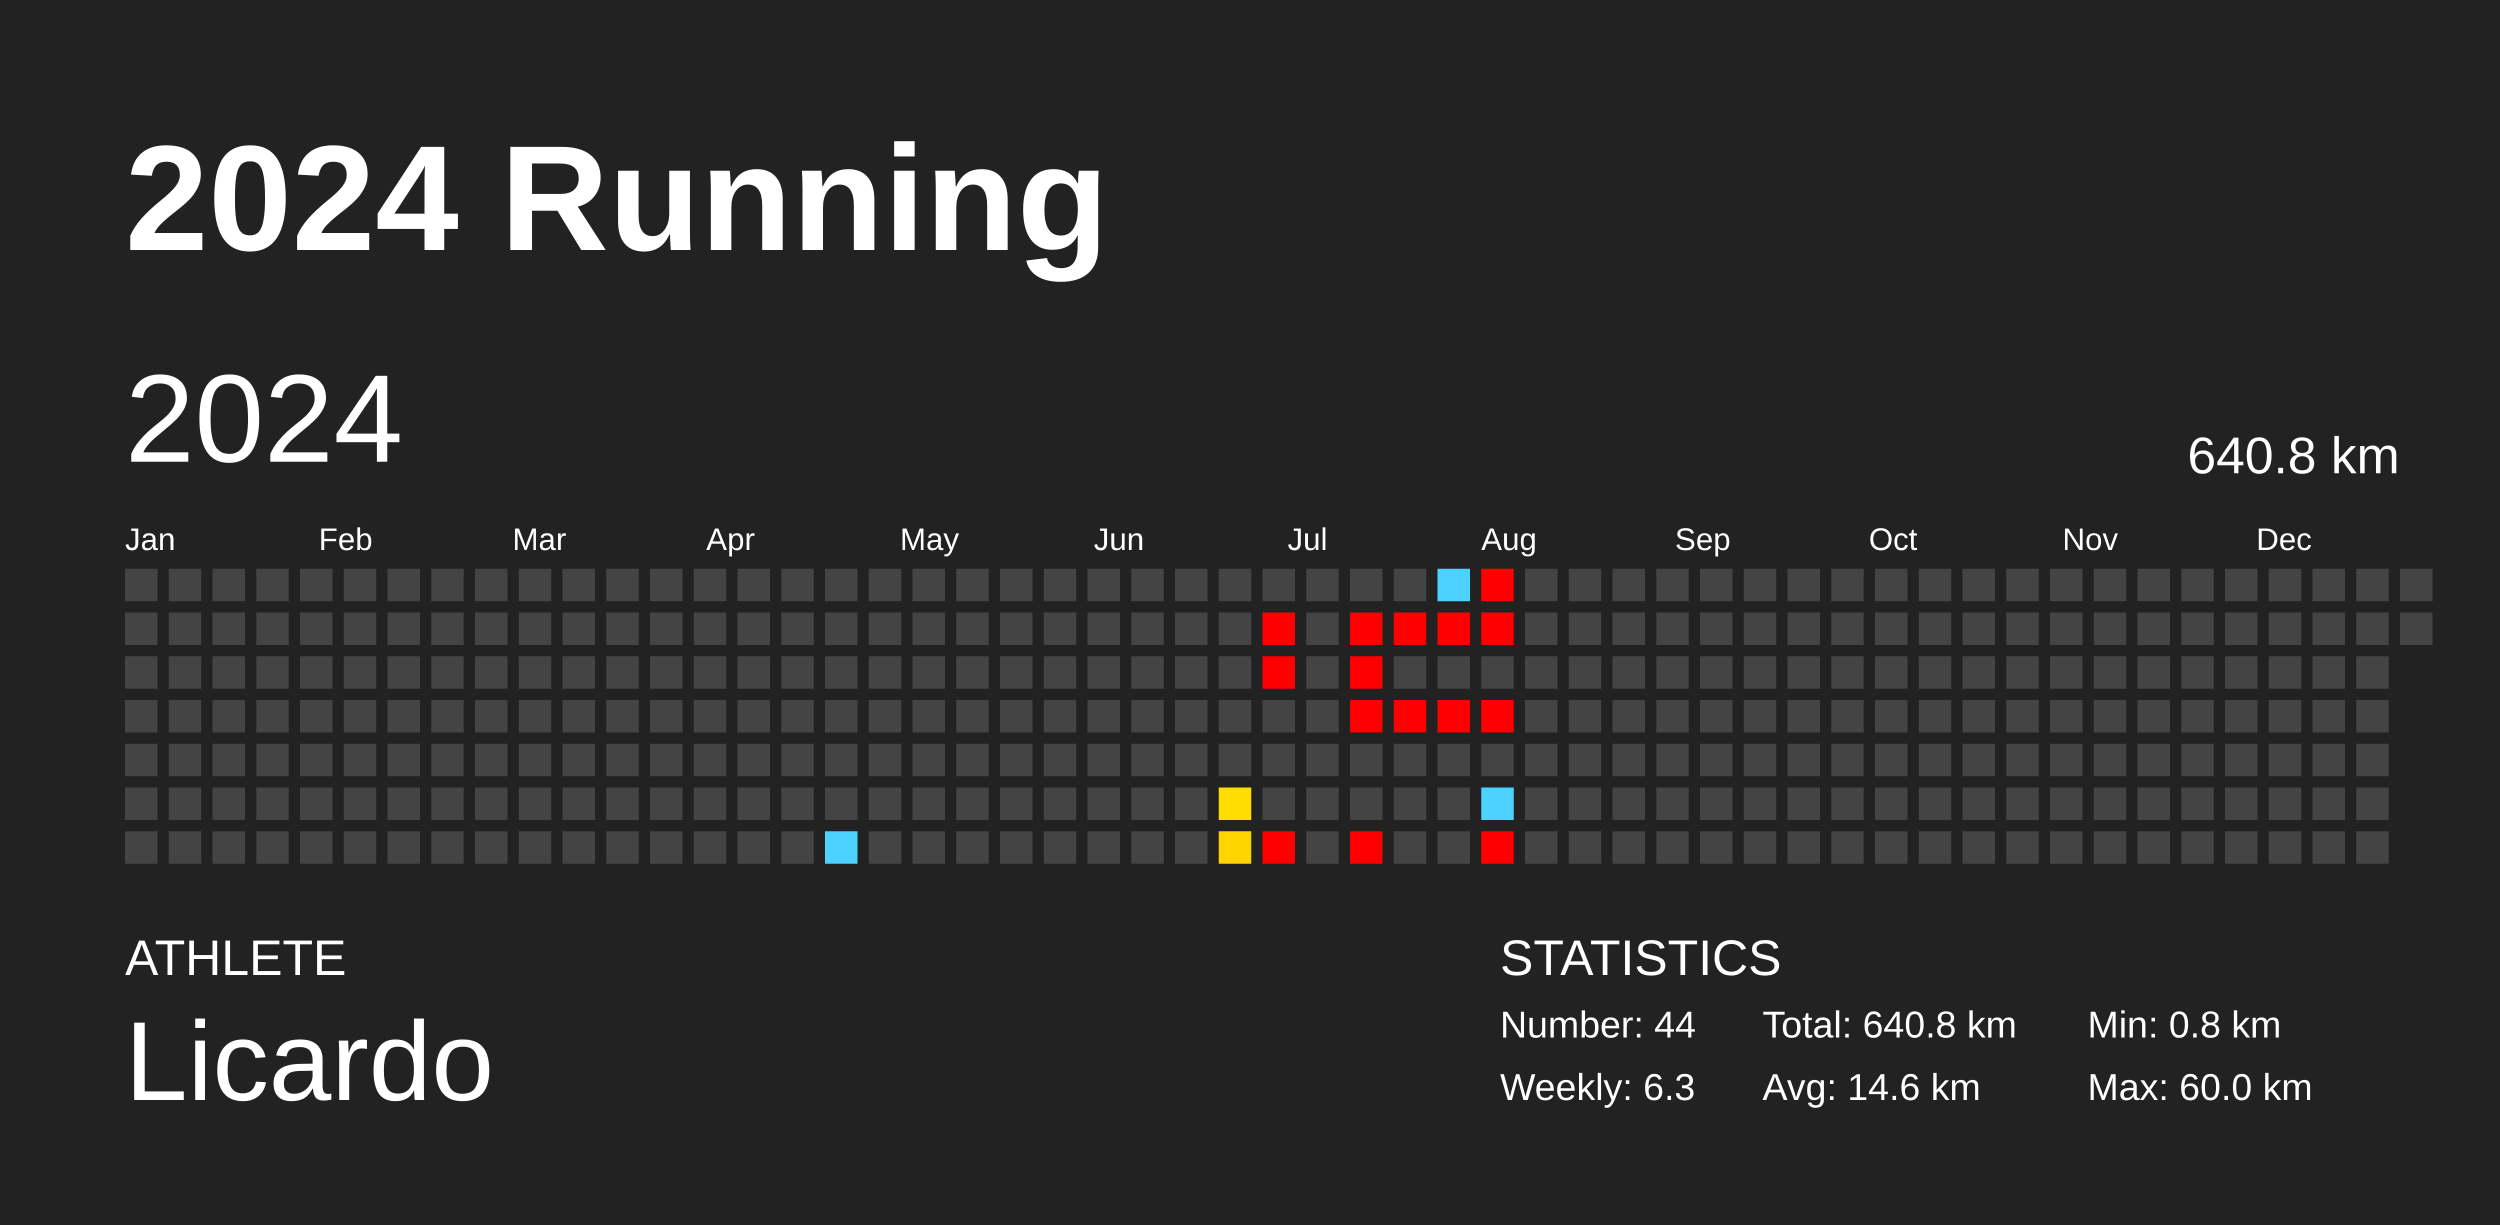
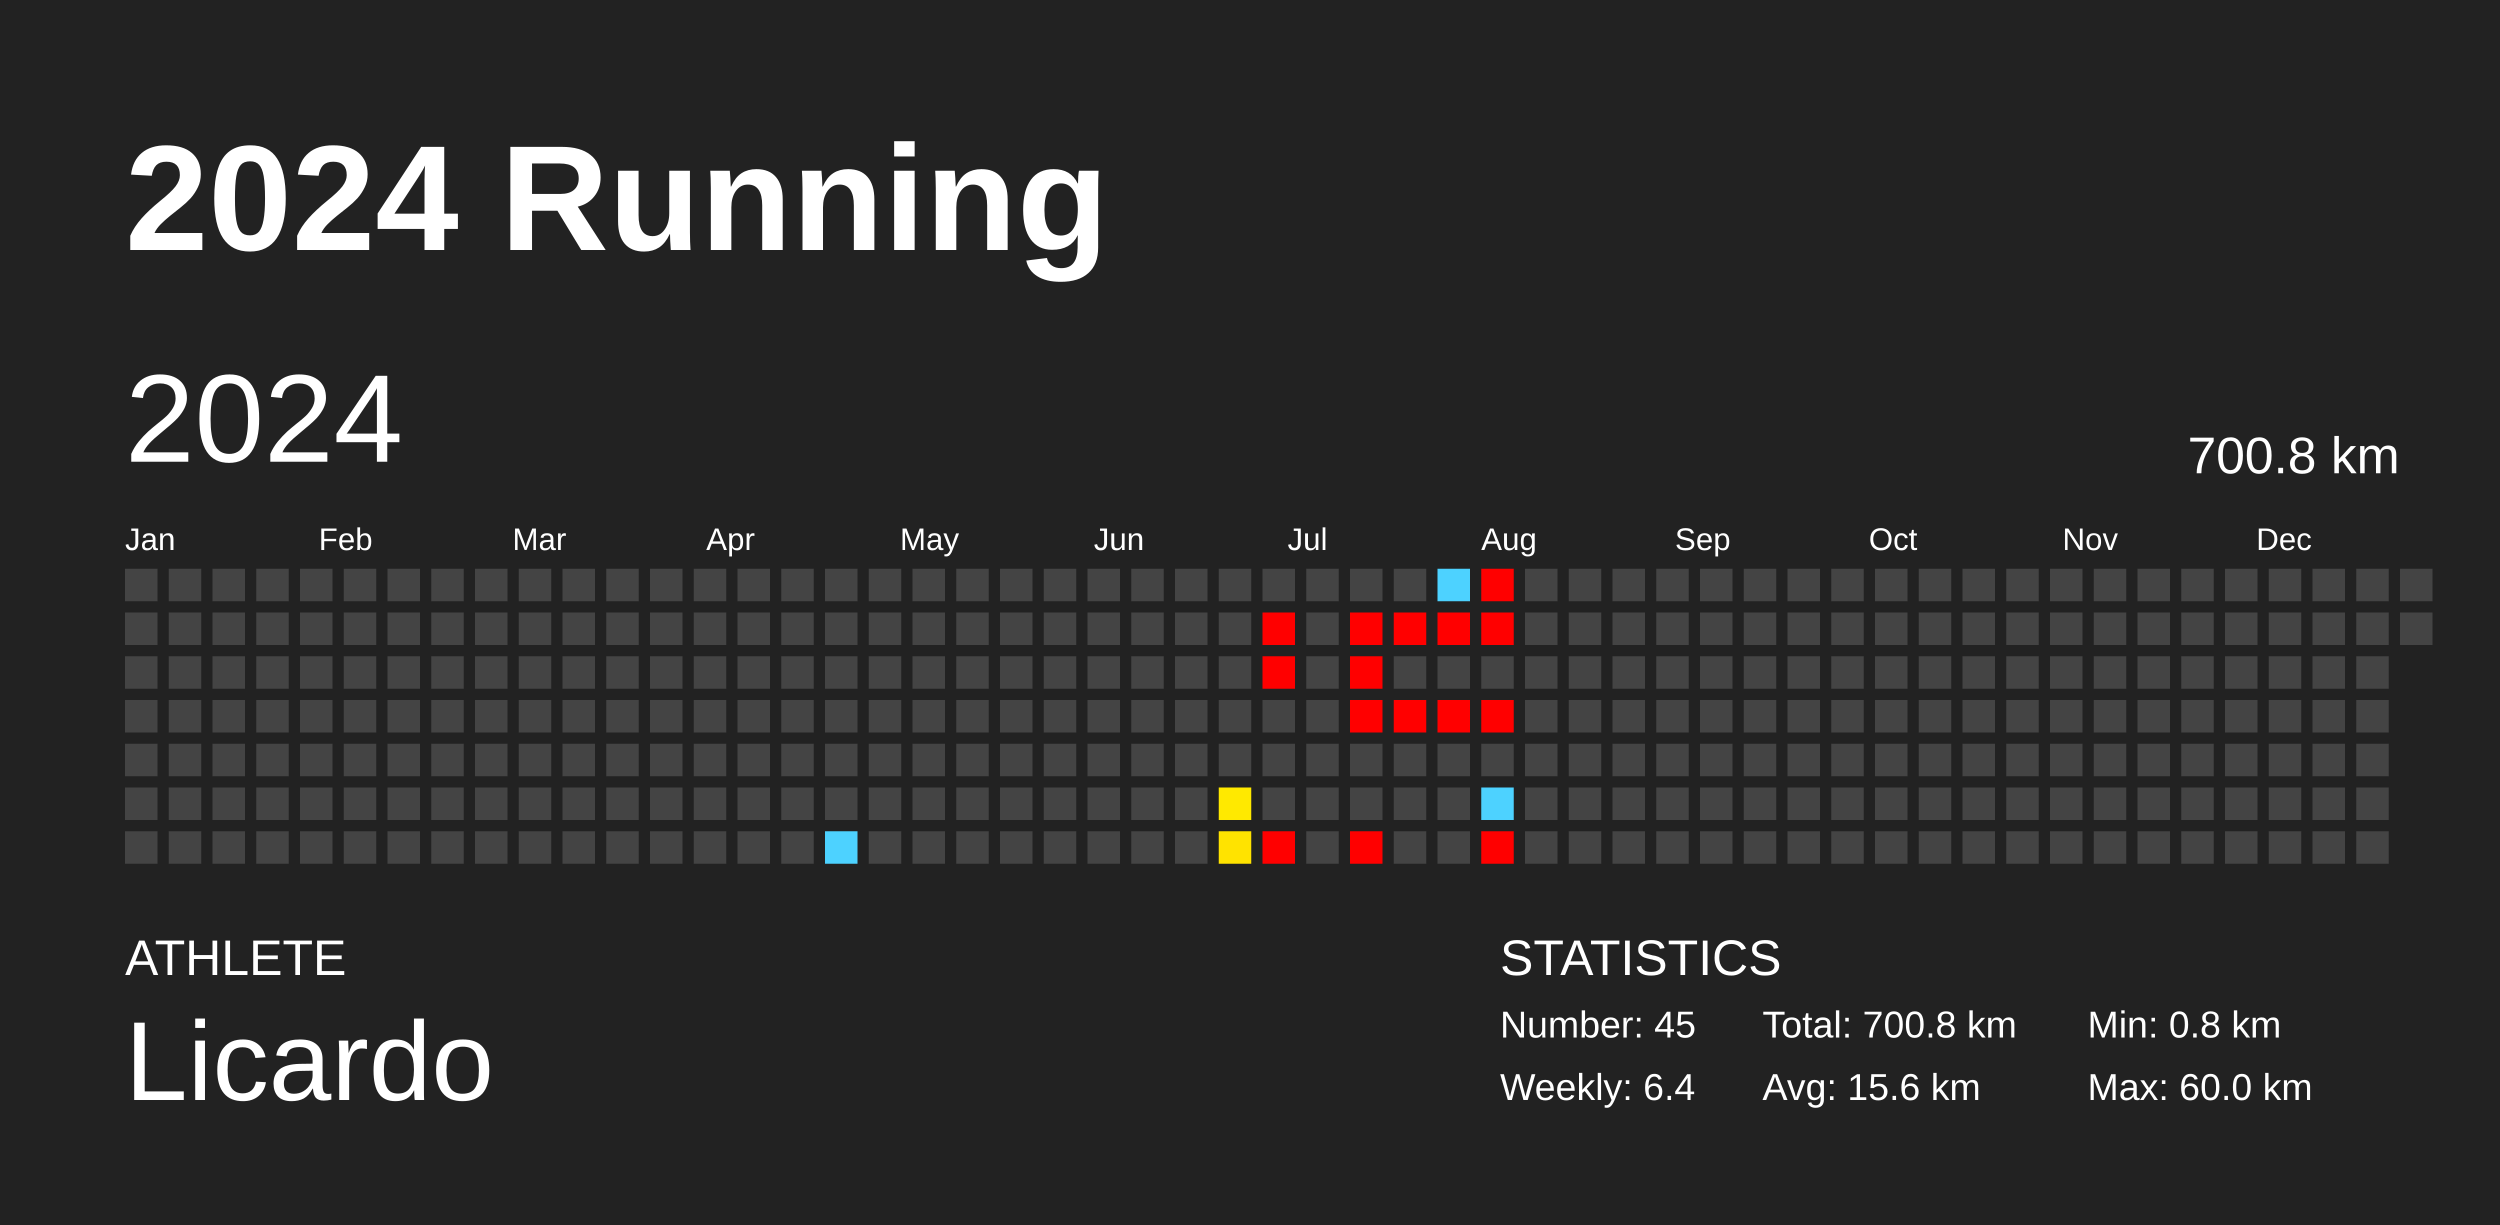
<svg xmlns="http://www.w3.org/2000/svg" baseProfile="full" height="98mm" version="1.1" viewBox="0,0,200,98" width="200mm">
  <defs />
  <rect fill="#222222" height="98" width="200" x="0" y="0" />
  <text fill="#FFFFFF" style="font-size:12px; font-family:Arial; font-weight:bold;" x="10" y="20">2024 Running</text>
  <text fill="#FFFFFF" style="font-size:4px; font-family:Arial" x="10" y="78">ATHLETE</text>
  <text fill="#FFFFFF" style="font-size:9px; font-family:Arial" x="10" y="88">Licardo</text>
  <text fill="#FFFFFF" style="font-size:4px; font-family:Arial" x="120" y="78">STATISTICS</text>
-   <text fill="#FFFFFF" style="font-size:3px; font-family:Arial" x="120" y="83">Number: 44</text>
-   <text fill="#FFFFFF" style="font-size:3px; font-family:Arial" x="120" y="88">Weekly: 6.3</text>
-   <text fill="#FFFFFF" style="font-size:3px; font-family:Arial" x="141" y="83">Total: 640.8 km</text>
-   <text fill="#FFFFFF" style="font-size:3px; font-family:Arial" x="141" y="88">Avg: 14.6 km</text>
+   <text fill="#FFFFFF" style="font-size:3px; font-family:Arial" x="120" y="83">Number: 45</text>
+   <text fill="#FFFFFF" style="font-size:3px; font-family:Arial" x="120" y="88">Weekly: 6.4</text>
+   <text fill="#FFFFFF" style="font-size:3px; font-family:Arial" x="141" y="83">Total: 700.8 km</text>
+   <text fill="#FFFFFF" style="font-size:3px; font-family:Arial" x="141" y="88">Avg: 15.6 km</text>
  <text fill="#FFFFFF" style="font-size:3px; font-family:Arial" x="167" y="83">Min: 0.8 km</text>
  <text fill="#FFFFFF" style="font-size:3px; font-family:Arial" x="167" y="88">Max: 60.0 km</text>
  <text dominant-baseline="hanging" fill="#FFFFFF" style="font-size:10.0px; font-family:Arial;" x="10" y="30">2024</text>
-   <text dominant-baseline="hanging" fill="#FFFFFF" style="font-size:4.125px; font-family:Arial;" x="175" y="35">640.8 km</text>
+   <text dominant-baseline="hanging" fill="#FFFFFF" style="font-size:4.125px; font-family:Arial;" x="175" y="35">700.8 km</text>
  <text fill="#FFFFFF" style="font-size:2.5px; font-family:Arial" x="10.0" y="44">Jan</text>
  <text fill="#FFFFFF" style="font-size:2.5px; font-family:Arial" x="25.5" y="44">Feb</text>
  <text fill="#FFFFFF" style="font-size:2.5px; font-family:Arial" x="41.0" y="44">Mar</text>
  <text fill="#FFFFFF" style="font-size:2.5px; font-family:Arial" x="56.5" y="44">Apr</text>
  <text fill="#FFFFFF" style="font-size:2.5px; font-family:Arial" x="72.0" y="44">May</text>
  <text fill="#FFFFFF" style="font-size:2.5px; font-family:Arial" x="87.5" y="44">Jun</text>
  <text fill="#FFFFFF" style="font-size:2.5px; font-family:Arial" x="103.0" y="44">Jul</text>
  <text fill="#FFFFFF" style="font-size:2.5px; font-family:Arial" x="118.5" y="44">Aug</text>
  <text fill="#FFFFFF" style="font-size:2.5px; font-family:Arial" x="134.0" y="44">Sep</text>
  <text fill="#FFFFFF" style="font-size:2.5px; font-family:Arial" x="149.5" y="44">Oct</text>
  <text fill="#FFFFFF" style="font-size:2.5px; font-family:Arial" x="165.0" y="44">Nov</text>
  <text fill="#FFFFFF" style="font-size:2.5px; font-family:Arial" x="180.5" y="44">Dec</text>
  <rect fill="#444444" height="2.6" width="2.6" x="10.0" y="45.5" />
  <rect fill="#444444" height="2.6" width="2.6" x="10.0" y="49.0" />
  <rect fill="#444444" height="2.6" width="2.6" x="10.0" y="52.5" />
  <rect fill="#444444" height="2.6" width="2.6" x="10.0" y="56.0" />
  <rect fill="#444444" height="2.6" width="2.6" x="10.0" y="59.5" />
  <rect fill="#444444" height="2.6" width="2.6" x="10.0" y="63.0" />
  <rect fill="#444444" height="2.6" width="2.6" x="10.0" y="66.5" />
  <rect fill="#444444" height="2.6" width="2.6" x="13.5" y="45.5" />
  <rect fill="#444444" height="2.6" width="2.6" x="13.5" y="49.0" />
  <rect fill="#444444" height="2.6" width="2.6" x="13.5" y="52.5" />
  <rect fill="#444444" height="2.6" width="2.6" x="13.5" y="56.0" />
  <rect fill="#444444" height="2.6" width="2.6" x="13.5" y="59.5" />
  <rect fill="#444444" height="2.6" width="2.6" x="13.5" y="63.0" />
  <rect fill="#444444" height="2.6" width="2.6" x="13.5" y="66.5" />
  <rect fill="#444444" height="2.6" width="2.6" x="17.0" y="45.5" />
  <rect fill="#444444" height="2.6" width="2.6" x="17.0" y="49.0" />
  <rect fill="#444444" height="2.6" width="2.6" x="17.0" y="52.5" />
  <rect fill="#444444" height="2.6" width="2.6" x="17.0" y="56.0" />
  <rect fill="#444444" height="2.6" width="2.6" x="17.0" y="59.5" />
  <rect fill="#444444" height="2.6" width="2.6" x="17.0" y="63.0" />
  <rect fill="#444444" height="2.6" width="2.6" x="17.0" y="66.5" />
  <rect fill="#444444" height="2.6" width="2.6" x="20.5" y="45.5" />
  <rect fill="#444444" height="2.6" width="2.6" x="20.5" y="49.0" />
  <rect fill="#444444" height="2.6" width="2.6" x="20.5" y="52.5" />
  <rect fill="#444444" height="2.6" width="2.6" x="20.5" y="56.0" />
  <rect fill="#444444" height="2.6" width="2.6" x="20.5" y="59.5" />
  <rect fill="#444444" height="2.6" width="2.6" x="20.5" y="63.0" />
  <rect fill="#444444" height="2.6" width="2.6" x="20.5" y="66.5" />
  <rect fill="#444444" height="2.6" width="2.6" x="24.0" y="45.5" />
  <rect fill="#444444" height="2.6" width="2.6" x="24.0" y="49.0" />
  <rect fill="#444444" height="2.6" width="2.6" x="24.0" y="52.5" />
  <rect fill="#444444" height="2.6" width="2.6" x="24.0" y="56.0" />
  <rect fill="#444444" height="2.6" width="2.6" x="24.0" y="59.5" />
  <rect fill="#444444" height="2.6" width="2.6" x="24.0" y="63.0" />
  <rect fill="#444444" height="2.6" width="2.6" x="24.0" y="66.5" />
  <rect fill="#444444" height="2.6" width="2.6" x="27.5" y="45.5" />
  <rect fill="#444444" height="2.6" width="2.6" x="27.5" y="49.0" />
  <rect fill="#444444" height="2.6" width="2.6" x="27.5" y="52.5" />
  <rect fill="#444444" height="2.6" width="2.6" x="27.5" y="56.0" />
  <rect fill="#444444" height="2.6" width="2.6" x="27.5" y="59.5" />
  <rect fill="#444444" height="2.6" width="2.6" x="27.5" y="63.0" />
  <rect fill="#444444" height="2.6" width="2.6" x="27.5" y="66.5" />
  <rect fill="#444444" height="2.6" width="2.6" x="31.0" y="45.5" />
  <rect fill="#444444" height="2.6" width="2.6" x="31.0" y="49.0" />
  <rect fill="#444444" height="2.6" width="2.6" x="31.0" y="52.5" />
  <rect fill="#444444" height="2.6" width="2.6" x="31.0" y="56.0" />
  <rect fill="#444444" height="2.6" width="2.6" x="31.0" y="59.5" />
  <rect fill="#444444" height="2.6" width="2.6" x="31.0" y="63.0" />
  <rect fill="#444444" height="2.6" width="2.6" x="31.0" y="66.5" />
  <rect fill="#444444" height="2.6" width="2.6" x="34.5" y="45.5" />
  <rect fill="#444444" height="2.6" width="2.6" x="34.5" y="49.0" />
  <rect fill="#444444" height="2.6" width="2.6" x="34.5" y="52.5" />
  <rect fill="#444444" height="2.6" width="2.6" x="34.5" y="56.0" />
  <rect fill="#444444" height="2.6" width="2.6" x="34.5" y="59.5" />
  <rect fill="#444444" height="2.6" width="2.6" x="34.5" y="63.0" />
  <rect fill="#444444" height="2.6" width="2.6" x="34.5" y="66.5" />
  <rect fill="#444444" height="2.6" width="2.6" x="38.0" y="45.5" />
  <rect fill="#444444" height="2.6" width="2.6" x="38.0" y="49.0" />
  <rect fill="#444444" height="2.6" width="2.6" x="38.0" y="52.5" />
  <rect fill="#444444" height="2.6" width="2.6" x="38.0" y="56.0" />
  <rect fill="#444444" height="2.6" width="2.6" x="38.0" y="59.5" />
  <rect fill="#444444" height="2.6" width="2.6" x="38.0" y="63.0" />
  <rect fill="#444444" height="2.6" width="2.6" x="38.0" y="66.5" />
  <rect fill="#444444" height="2.6" width="2.6" x="41.5" y="45.5" />
  <rect fill="#444444" height="2.6" width="2.6" x="41.5" y="49.0" />
  <rect fill="#444444" height="2.6" width="2.6" x="41.5" y="52.5" />
  <rect fill="#444444" height="2.6" width="2.6" x="41.5" y="56.0" />
  <rect fill="#444444" height="2.6" width="2.6" x="41.5" y="59.5" />
  <rect fill="#444444" height="2.6" width="2.6" x="41.5" y="63.0" />
  <rect fill="#444444" height="2.6" width="2.6" x="41.5" y="66.5" />
  <rect fill="#444444" height="2.6" width="2.6" x="45.0" y="45.5" />
  <rect fill="#444444" height="2.6" width="2.6" x="45.0" y="49.0" />
  <rect fill="#444444" height="2.6" width="2.6" x="45.0" y="52.5" />
  <rect fill="#444444" height="2.6" width="2.6" x="45.0" y="56.0" />
  <rect fill="#444444" height="2.6" width="2.6" x="45.0" y="59.5" />
  <rect fill="#444444" height="2.6" width="2.6" x="45.0" y="63.0" />
  <rect fill="#444444" height="2.6" width="2.6" x="45.0" y="66.5" />
  <rect fill="#444444" height="2.6" width="2.6" x="48.5" y="45.5" />
  <rect fill="#444444" height="2.6" width="2.6" x="48.5" y="49.0" />
  <rect fill="#444444" height="2.6" width="2.6" x="48.5" y="52.5" />
  <rect fill="#444444" height="2.6" width="2.6" x="48.5" y="56.0" />
  <rect fill="#444444" height="2.6" width="2.6" x="48.5" y="59.5" />
  <rect fill="#444444" height="2.6" width="2.6" x="48.5" y="63.0" />
  <rect fill="#444444" height="2.6" width="2.6" x="48.5" y="66.5" />
  <rect fill="#444444" height="2.6" width="2.6" x="52.0" y="45.5" />
  <rect fill="#444444" height="2.6" width="2.6" x="52.0" y="49.0" />
  <rect fill="#444444" height="2.6" width="2.6" x="52.0" y="52.5" />
  <rect fill="#444444" height="2.6" width="2.6" x="52.0" y="56.0" />
  <rect fill="#444444" height="2.6" width="2.6" x="52.0" y="59.5" />
  <rect fill="#444444" height="2.6" width="2.6" x="52.0" y="63.0" />
  <rect fill="#444444" height="2.6" width="2.6" x="52.0" y="66.5" />
  <rect fill="#444444" height="2.6" width="2.6" x="55.5" y="45.5" />
  <rect fill="#444444" height="2.6" width="2.6" x="55.5" y="49.0" />
  <rect fill="#444444" height="2.6" width="2.6" x="55.5" y="52.5" />
  <rect fill="#444444" height="2.6" width="2.6" x="55.5" y="56.0" />
  <rect fill="#444444" height="2.6" width="2.6" x="55.5" y="59.5" />
  <rect fill="#444444" height="2.6" width="2.6" x="55.5" y="63.0" />
  <rect fill="#444444" height="2.6" width="2.6" x="55.5" y="66.5" />
  <rect fill="#444444" height="2.6" width="2.6" x="59.0" y="45.5" />
  <rect fill="#444444" height="2.6" width="2.6" x="59.0" y="49.0" />
  <rect fill="#444444" height="2.6" width="2.6" x="59.0" y="52.5" />
  <rect fill="#444444" height="2.6" width="2.6" x="59.0" y="56.0" />
  <rect fill="#444444" height="2.6" width="2.6" x="59.0" y="59.5" />
  <rect fill="#444444" height="2.6" width="2.6" x="59.0" y="63.0" />
  <rect fill="#444444" height="2.6" width="2.6" x="59.0" y="66.5" />
  <rect fill="#444444" height="2.6" width="2.6" x="62.5" y="45.5" />
  <rect fill="#444444" height="2.6" width="2.6" x="62.5" y="49.0" />
  <rect fill="#444444" height="2.6" width="2.6" x="62.5" y="52.5" />
  <rect fill="#444444" height="2.6" width="2.6" x="62.5" y="56.0" />
  <rect fill="#444444" height="2.6" width="2.6" x="62.5" y="59.5" />
  <rect fill="#444444" height="2.6" width="2.6" x="62.5" y="63.0" />
  <rect fill="#444444" height="2.6" width="2.6" x="62.5" y="66.5" />
  <rect fill="#444444" height="2.6" width="2.6" x="66.0" y="45.5" />
  <rect fill="#444444" height="2.6" width="2.6" x="66.0" y="49.0" />
  <rect fill="#444444" height="2.6" width="2.6" x="66.0" y="52.5" />
  <rect fill="#444444" height="2.6" width="2.6" x="66.0" y="56.0" />
  <rect fill="#444444" height="2.6" width="2.6" x="66.0" y="59.5" />
  <rect fill="#444444" height="2.6" width="2.6" x="66.0" y="63.0" />
  <rect fill="#4dd2ff" height="2.6" width="2.6" x="66.0" y="66.5" />
  <rect fill="#444444" height="2.6" width="2.6" x="69.5" y="45.5" />
  <rect fill="#444444" height="2.6" width="2.6" x="69.5" y="49.0" />
  <rect fill="#444444" height="2.6" width="2.6" x="69.5" y="52.5" />
  <rect fill="#444444" height="2.6" width="2.6" x="69.5" y="56.0" />
  <rect fill="#444444" height="2.6" width="2.6" x="69.5" y="59.5" />
  <rect fill="#444444" height="2.6" width="2.6" x="69.5" y="63.0" />
  <rect fill="#444444" height="2.6" width="2.6" x="69.5" y="66.5" />
  <rect fill="#444444" height="2.6" width="2.6" x="73.0" y="45.5" />
  <rect fill="#444444" height="2.6" width="2.6" x="73.0" y="49.0" />
  <rect fill="#444444" height="2.6" width="2.6" x="73.0" y="52.5" />
  <rect fill="#444444" height="2.6" width="2.6" x="73.0" y="56.0" />
  <rect fill="#444444" height="2.6" width="2.6" x="73.0" y="59.5" />
  <rect fill="#444444" height="2.6" width="2.6" x="73.0" y="63.0" />
  <rect fill="#444444" height="2.6" width="2.6" x="73.0" y="66.5" />
  <rect fill="#444444" height="2.6" width="2.6" x="76.5" y="45.5" />
  <rect fill="#444444" height="2.6" width="2.6" x="76.5" y="49.0" />
  <rect fill="#444444" height="2.6" width="2.6" x="76.5" y="52.5" />
  <rect fill="#444444" height="2.6" width="2.6" x="76.5" y="56.0" />
  <rect fill="#444444" height="2.6" width="2.6" x="76.5" y="59.5" />
  <rect fill="#444444" height="2.6" width="2.6" x="76.5" y="63.0" />
  <rect fill="#444444" height="2.6" width="2.6" x="76.5" y="66.5" />
  <rect fill="#444444" height="2.6" width="2.6" x="80.0" y="45.5" />
  <rect fill="#444444" height="2.6" width="2.6" x="80.0" y="49.0" />
  <rect fill="#444444" height="2.6" width="2.6" x="80.0" y="52.5" />
  <rect fill="#444444" height="2.6" width="2.6" x="80.0" y="56.0" />
  <rect fill="#444444" height="2.6" width="2.6" x="80.0" y="59.5" />
  <rect fill="#444444" height="2.6" width="2.6" x="80.0" y="63.0" />
  <rect fill="#444444" height="2.6" width="2.6" x="80.0" y="66.5" />
  <rect fill="#444444" height="2.6" width="2.6" x="83.5" y="45.5" />
  <rect fill="#444444" height="2.6" width="2.6" x="83.5" y="49.0" />
  <rect fill="#444444" height="2.6" width="2.6" x="83.5" y="52.5" />
  <rect fill="#444444" height="2.6" width="2.6" x="83.5" y="56.0" />
  <rect fill="#444444" height="2.6" width="2.6" x="83.5" y="59.5" />
  <rect fill="#444444" height="2.6" width="2.6" x="83.5" y="63.0" />
  <rect fill="#444444" height="2.6" width="2.6" x="83.5" y="66.5" />
  <rect fill="#444444" height="2.6" width="2.6" x="87.0" y="45.5" />
  <rect fill="#444444" height="2.6" width="2.6" x="87.0" y="49.0" />
  <rect fill="#444444" height="2.6" width="2.6" x="87.0" y="52.5" />
  <rect fill="#444444" height="2.6" width="2.6" x="87.0" y="56.0" />
  <rect fill="#444444" height="2.6" width="2.6" x="87.0" y="59.5" />
  <rect fill="#444444" height="2.6" width="2.6" x="87.0" y="63.0" />
  <rect fill="#444444" height="2.6" width="2.6" x="87.0" y="66.5" />
  <rect fill="#444444" height="2.6" width="2.6" x="90.5" y="45.5" />
  <rect fill="#444444" height="2.6" width="2.6" x="90.5" y="49.0" />
  <rect fill="#444444" height="2.6" width="2.6" x="90.5" y="52.5" />
  <rect fill="#444444" height="2.6" width="2.6" x="90.5" y="56.0" />
  <rect fill="#444444" height="2.6" width="2.6" x="90.5" y="59.5" />
  <rect fill="#444444" height="2.6" width="2.6" x="90.5" y="63.0" />
  <rect fill="#444444" height="2.6" width="2.6" x="90.5" y="66.5" />
  <rect fill="#444444" height="2.6" width="2.6" x="94.0" y="45.5" />
  <rect fill="#444444" height="2.6" width="2.6" x="94.0" y="49.0" />
  <rect fill="#444444" height="2.6" width="2.6" x="94.0" y="52.5" />
  <rect fill="#444444" height="2.6" width="2.6" x="94.0" y="56.0" />
  <rect fill="#444444" height="2.6" width="2.6" x="94.0" y="59.5" />
  <rect fill="#444444" height="2.6" width="2.6" x="94.0" y="63.0" />
  <rect fill="#444444" height="2.6" width="2.6" x="94.0" y="66.5" />
  <rect fill="#444444" height="2.6" width="2.6" x="97.5" y="45.5" />
  <rect fill="#444444" height="2.6" width="2.6" x="97.5" y="49.0" />
  <rect fill="#444444" height="2.6" width="2.6" x="97.5" y="52.5" />
  <rect fill="#444444" height="2.6" width="2.6" x="97.5" y="56.0" />
  <rect fill="#444444" height="2.6" width="2.6" x="97.5" y="59.5" />
-   <rect fill="#ffdd00" height="2.6" width="2.6" x="97.5" y="63.0" />
-   <rect fill="#ffd400" height="2.6" width="2.6" x="97.5" y="66.5" />
+   <rect fill="#ffe900" height="2.6" width="2.6" x="97.5" y="63.0" />
+   <rect fill="#ffe300" height="2.6" width="2.6" x="97.5" y="66.5" />
  <rect fill="#444444" height="2.6" width="2.6" x="101.0" y="45.5" />
  <rect fill="red" height="2.6" width="2.6" x="101.0" y="49.0" />
  <rect fill="red" height="2.6" width="2.6" x="101.0" y="52.5" />
  <rect fill="#444444" height="2.6" width="2.6" x="101.0" y="56.0" />
  <rect fill="#444444" height="2.6" width="2.6" x="101.0" y="59.5" />
  <rect fill="#444444" height="2.6" width="2.6" x="101.0" y="63.0" />
  <rect fill="red" height="2.6" width="2.6" x="101.0" y="66.5" />
  <rect fill="#444444" height="2.6" width="2.6" x="104.5" y="45.5" />
  <rect fill="#444444" height="2.6" width="2.6" x="104.5" y="49.0" />
  <rect fill="#444444" height="2.6" width="2.6" x="104.5" y="52.5" />
  <rect fill="#444444" height="2.6" width="2.6" x="104.5" y="56.0" />
  <rect fill="#444444" height="2.6" width="2.6" x="104.5" y="59.5" />
  <rect fill="#444444" height="2.6" width="2.6" x="104.5" y="63.0" />
  <rect fill="#444444" height="2.6" width="2.6" x="104.5" y="66.5" />
  <rect fill="#444444" height="2.6" width="2.6" x="108.0" y="45.5" />
  <rect fill="red" height="2.6" width="2.6" x="108.0" y="49.0" />
  <rect fill="red" height="2.6" width="2.6" x="108.0" y="52.5" />
  <rect fill="red" height="2.6" width="2.6" x="108.0" y="56.0" />
  <rect fill="#444444" height="2.6" width="2.6" x="108.0" y="59.5" />
  <rect fill="#444444" height="2.6" width="2.6" x="108.0" y="63.0" />
  <rect fill="red" height="2.6" width="2.6" x="108.0" y="66.5" />
  <rect fill="#444444" height="2.6" width="2.6" x="111.5" y="45.5" />
  <rect fill="red" height="2.6" width="2.6" x="111.5" y="49.0" />
  <rect fill="#444444" height="2.6" width="2.6" x="111.5" y="52.5" />
  <rect fill="red" height="2.6" width="2.6" x="111.5" y="56.0" />
  <rect fill="#444444" height="2.6" width="2.6" x="111.5" y="59.5" />
  <rect fill="#444444" height="2.6" width="2.6" x="111.5" y="63.0" />
  <rect fill="#444444" height="2.6" width="2.6" x="111.5" y="66.5" />
  <rect fill="#4dd2ff" height="2.6" width="2.6" x="115.0" y="45.5" />
  <rect fill="red" height="2.6" width="2.6" x="115.0" y="49.0" />
  <rect fill="#444444" height="2.6" width="2.6" x="115.0" y="52.5" />
  <rect fill="red" height="2.6" width="2.6" x="115.0" y="56.0" />
  <rect fill="#444444" height="2.6" width="2.6" x="115.0" y="59.5" />
  <rect fill="#444444" height="2.6" width="2.6" x="115.0" y="63.0" />
  <rect fill="#444444" height="2.6" width="2.6" x="115.0" y="66.5" />
  <rect fill="red" height="2.6" width="2.6" x="118.5" y="45.5" />
  <rect fill="red" height="2.6" width="2.6" x="118.5" y="49.0" />
  <rect fill="#444444" height="2.6" width="2.6" x="118.5" y="52.5" />
  <rect fill="red" height="2.6" width="2.6" x="118.5" y="56.0" />
  <rect fill="#444444" height="2.6" width="2.6" x="118.5" y="59.5" />
  <rect fill="#4dd2ff" height="2.6" width="2.6" x="118.5" y="63.0" />
  <rect fill="red" height="2.6" width="2.6" x="118.5" y="66.5" />
  <rect fill="#444444" height="2.6" width="2.6" x="122.0" y="45.5" />
  <rect fill="#444444" height="2.6" width="2.6" x="122.0" y="49.0" />
  <rect fill="#444444" height="2.6" width="2.6" x="122.0" y="52.5" />
  <rect fill="#444444" height="2.6" width="2.6" x="122.0" y="56.0" />
  <rect fill="#444444" height="2.6" width="2.6" x="122.0" y="59.5" />
  <rect fill="#444444" height="2.6" width="2.6" x="122.0" y="63.0" />
  <rect fill="#444444" height="2.6" width="2.6" x="122.0" y="66.5" />
  <rect fill="#444444" height="2.6" width="2.6" x="125.5" y="45.5" />
  <rect fill="#444444" height="2.6" width="2.6" x="125.5" y="49.0" />
  <rect fill="#444444" height="2.6" width="2.6" x="125.5" y="52.5" />
  <rect fill="#444444" height="2.6" width="2.6" x="125.5" y="56.0" />
  <rect fill="#444444" height="2.6" width="2.6" x="125.5" y="59.5" />
  <rect fill="#444444" height="2.6" width="2.6" x="125.5" y="63.0" />
  <rect fill="#444444" height="2.6" width="2.6" x="125.5" y="66.5" />
  <rect fill="#444444" height="2.6" width="2.6" x="129.0" y="45.5" />
  <rect fill="#444444" height="2.6" width="2.6" x="129.0" y="49.0" />
  <rect fill="#444444" height="2.6" width="2.6" x="129.0" y="52.5" />
  <rect fill="#444444" height="2.6" width="2.6" x="129.0" y="56.0" />
  <rect fill="#444444" height="2.6" width="2.6" x="129.0" y="59.5" />
  <rect fill="#444444" height="2.6" width="2.6" x="129.0" y="63.0" />
  <rect fill="#444444" height="2.6" width="2.6" x="129.0" y="66.5" />
  <rect fill="#444444" height="2.6" width="2.6" x="132.5" y="45.5" />
  <rect fill="#444444" height="2.6" width="2.6" x="132.5" y="49.0" />
  <rect fill="#444444" height="2.6" width="2.6" x="132.5" y="52.5" />
  <rect fill="#444444" height="2.6" width="2.6" x="132.5" y="56.0" />
  <rect fill="#444444" height="2.6" width="2.6" x="132.5" y="59.5" />
  <rect fill="#444444" height="2.6" width="2.6" x="132.5" y="63.0" />
  <rect fill="#444444" height="2.6" width="2.6" x="132.5" y="66.5" />
  <rect fill="#444444" height="2.6" width="2.6" x="136.0" y="45.5" />
  <rect fill="#444444" height="2.6" width="2.6" x="136.0" y="49.0" />
  <rect fill="#444444" height="2.6" width="2.6" x="136.0" y="52.5" />
  <rect fill="#444444" height="2.6" width="2.6" x="136.0" y="56.0" />
  <rect fill="#444444" height="2.6" width="2.6" x="136.0" y="59.5" />
  <rect fill="#444444" height="2.6" width="2.6" x="136.0" y="63.0" />
  <rect fill="#444444" height="2.6" width="2.6" x="136.0" y="66.5" />
  <rect fill="#444444" height="2.6" width="2.6" x="139.5" y="45.5" />
  <rect fill="#444444" height="2.6" width="2.6" x="139.5" y="49.0" />
  <rect fill="#444444" height="2.6" width="2.6" x="139.5" y="52.5" />
  <rect fill="#444444" height="2.6" width="2.6" x="139.5" y="56.0" />
  <rect fill="#444444" height="2.6" width="2.6" x="139.5" y="59.5" />
  <rect fill="#444444" height="2.6" width="2.6" x="139.5" y="63.0" />
  <rect fill="#444444" height="2.6" width="2.6" x="139.5" y="66.5" />
  <rect fill="#444444" height="2.6" width="2.6" x="143.0" y="45.5" />
  <rect fill="#444444" height="2.6" width="2.6" x="143.0" y="49.0" />
  <rect fill="#444444" height="2.6" width="2.6" x="143.0" y="52.5" />
  <rect fill="#444444" height="2.6" width="2.6" x="143.0" y="56.0" />
  <rect fill="#444444" height="2.6" width="2.6" x="143.0" y="59.5" />
  <rect fill="#444444" height="2.6" width="2.6" x="143.0" y="63.0" />
  <rect fill="#444444" height="2.6" width="2.6" x="143.0" y="66.5" />
  <rect fill="#444444" height="2.6" width="2.6" x="146.5" y="45.5" />
  <rect fill="#444444" height="2.6" width="2.6" x="146.5" y="49.0" />
  <rect fill="#444444" height="2.6" width="2.6" x="146.5" y="52.5" />
  <rect fill="#444444" height="2.6" width="2.6" x="146.5" y="56.0" />
  <rect fill="#444444" height="2.6" width="2.6" x="146.5" y="59.5" />
  <rect fill="#444444" height="2.6" width="2.6" x="146.5" y="63.0" />
  <rect fill="#444444" height="2.6" width="2.6" x="146.5" y="66.5" />
  <rect fill="#444444" height="2.6" width="2.6" x="150.0" y="45.5" />
  <rect fill="#444444" height="2.6" width="2.6" x="150.0" y="49.0" />
  <rect fill="#444444" height="2.6" width="2.6" x="150.0" y="52.5" />
  <rect fill="#444444" height="2.6" width="2.6" x="150.0" y="56.0" />
  <rect fill="#444444" height="2.6" width="2.6" x="150.0" y="59.5" />
  <rect fill="#444444" height="2.6" width="2.6" x="150.0" y="63.0" />
  <rect fill="#444444" height="2.6" width="2.6" x="150.0" y="66.5" />
  <rect fill="#444444" height="2.6" width="2.6" x="153.5" y="45.5" />
  <rect fill="#444444" height="2.6" width="2.6" x="153.5" y="49.0" />
  <rect fill="#444444" height="2.6" width="2.6" x="153.5" y="52.5" />
  <rect fill="#444444" height="2.6" width="2.6" x="153.5" y="56.0" />
  <rect fill="#444444" height="2.6" width="2.6" x="153.5" y="59.5" />
  <rect fill="#444444" height="2.6" width="2.6" x="153.5" y="63.0" />
  <rect fill="#444444" height="2.6" width="2.6" x="153.5" y="66.5" />
  <rect fill="#444444" height="2.6" width="2.6" x="157.0" y="45.5" />
  <rect fill="#444444" height="2.6" width="2.6" x="157.0" y="49.0" />
  <rect fill="#444444" height="2.6" width="2.6" x="157.0" y="52.5" />
  <rect fill="#444444" height="2.6" width="2.6" x="157.0" y="56.0" />
  <rect fill="#444444" height="2.6" width="2.6" x="157.0" y="59.5" />
  <rect fill="#444444" height="2.6" width="2.6" x="157.0" y="63.0" />
  <rect fill="#444444" height="2.6" width="2.6" x="157.0" y="66.5" />
  <rect fill="#444444" height="2.6" width="2.6" x="160.5" y="45.5" />
  <rect fill="#444444" height="2.6" width="2.6" x="160.5" y="49.0" />
  <rect fill="#444444" height="2.6" width="2.6" x="160.5" y="52.5" />
  <rect fill="#444444" height="2.6" width="2.6" x="160.5" y="56.0" />
  <rect fill="#444444" height="2.6" width="2.6" x="160.5" y="59.5" />
  <rect fill="#444444" height="2.6" width="2.6" x="160.5" y="63.0" />
  <rect fill="#444444" height="2.6" width="2.6" x="160.5" y="66.5" />
  <rect fill="#444444" height="2.6" width="2.6" x="164.0" y="45.5" />
  <rect fill="#444444" height="2.6" width="2.6" x="164.0" y="49.0" />
  <rect fill="#444444" height="2.6" width="2.6" x="164.0" y="52.5" />
  <rect fill="#444444" height="2.6" width="2.6" x="164.0" y="56.0" />
  <rect fill="#444444" height="2.6" width="2.6" x="164.0" y="59.5" />
  <rect fill="#444444" height="2.6" width="2.6" x="164.0" y="63.0" />
  <rect fill="#444444" height="2.6" width="2.6" x="164.0" y="66.5" />
  <rect fill="#444444" height="2.6" width="2.6" x="167.5" y="45.5" />
  <rect fill="#444444" height="2.6" width="2.6" x="167.5" y="49.0" />
  <rect fill="#444444" height="2.6" width="2.6" x="167.5" y="52.5" />
  <rect fill="#444444" height="2.6" width="2.6" x="167.5" y="56.0" />
  <rect fill="#444444" height="2.6" width="2.6" x="167.5" y="59.5" />
  <rect fill="#444444" height="2.6" width="2.6" x="167.5" y="63.0" />
  <rect fill="#444444" height="2.6" width="2.6" x="167.5" y="66.5" />
  <rect fill="#444444" height="2.6" width="2.6" x="171.0" y="45.5" />
  <rect fill="#444444" height="2.6" width="2.6" x="171.0" y="49.0" />
  <rect fill="#444444" height="2.6" width="2.6" x="171.0" y="52.5" />
  <rect fill="#444444" height="2.6" width="2.6" x="171.0" y="56.0" />
  <rect fill="#444444" height="2.6" width="2.6" x="171.0" y="59.5" />
  <rect fill="#444444" height="2.6" width="2.6" x="171.0" y="63.0" />
  <rect fill="#444444" height="2.6" width="2.6" x="171.0" y="66.5" />
  <rect fill="#444444" height="2.6" width="2.6" x="174.5" y="45.5" />
  <rect fill="#444444" height="2.6" width="2.6" x="174.5" y="49.0" />
  <rect fill="#444444" height="2.6" width="2.6" x="174.5" y="52.5" />
  <rect fill="#444444" height="2.6" width="2.6" x="174.5" y="56.0" />
  <rect fill="#444444" height="2.6" width="2.6" x="174.5" y="59.5" />
  <rect fill="#444444" height="2.6" width="2.6" x="174.5" y="63.0" />
  <rect fill="#444444" height="2.6" width="2.6" x="174.5" y="66.5" />
  <rect fill="#444444" height="2.6" width="2.6" x="178.0" y="45.5" />
  <rect fill="#444444" height="2.6" width="2.6" x="178.0" y="49.0" />
  <rect fill="#444444" height="2.6" width="2.6" x="178.0" y="52.5" />
  <rect fill="#444444" height="2.6" width="2.6" x="178.0" y="56.0" />
  <rect fill="#444444" height="2.6" width="2.6" x="178.0" y="59.5" />
  <rect fill="#444444" height="2.6" width="2.6" x="178.0" y="63.0" />
  <rect fill="#444444" height="2.6" width="2.6" x="178.0" y="66.5" />
  <rect fill="#444444" height="2.6" width="2.6" x="181.5" y="45.5" />
  <rect fill="#444444" height="2.6" width="2.6" x="181.5" y="49.0" />
  <rect fill="#444444" height="2.6" width="2.6" x="181.5" y="52.5" />
  <rect fill="#444444" height="2.6" width="2.6" x="181.5" y="56.0" />
  <rect fill="#444444" height="2.6" width="2.6" x="181.5" y="59.5" />
  <rect fill="#444444" height="2.6" width="2.6" x="181.5" y="63.0" />
  <rect fill="#444444" height="2.6" width="2.6" x="181.5" y="66.5" />
  <rect fill="#444444" height="2.6" width="2.6" x="185.0" y="45.5" />
  <rect fill="#444444" height="2.6" width="2.6" x="185.0" y="49.0" />
  <rect fill="#444444" height="2.6" width="2.6" x="185.0" y="52.5" />
  <rect fill="#444444" height="2.6" width="2.6" x="185.0" y="56.0" />
  <rect fill="#444444" height="2.6" width="2.6" x="185.0" y="59.5" />
  <rect fill="#444444" height="2.6" width="2.6" x="185.0" y="63.0" />
  <rect fill="#444444" height="2.6" width="2.6" x="185.0" y="66.5" />
  <rect fill="#444444" height="2.6" width="2.6" x="188.5" y="45.5" />
  <rect fill="#444444" height="2.6" width="2.6" x="188.5" y="49.0" />
  <rect fill="#444444" height="2.6" width="2.6" x="188.5" y="52.5" />
  <rect fill="#444444" height="2.6" width="2.6" x="188.5" y="56.0" />
  <rect fill="#444444" height="2.6" width="2.6" x="188.5" y="59.5" />
  <rect fill="#444444" height="2.6" width="2.6" x="188.5" y="63.0" />
  <rect fill="#444444" height="2.6" width="2.6" x="188.5" y="66.5" />
  <rect fill="#444444" height="2.6" width="2.6" x="192.0" y="45.5" />
  <rect fill="#444444" height="2.6" width="2.6" x="192.0" y="49.0" />
</svg>
